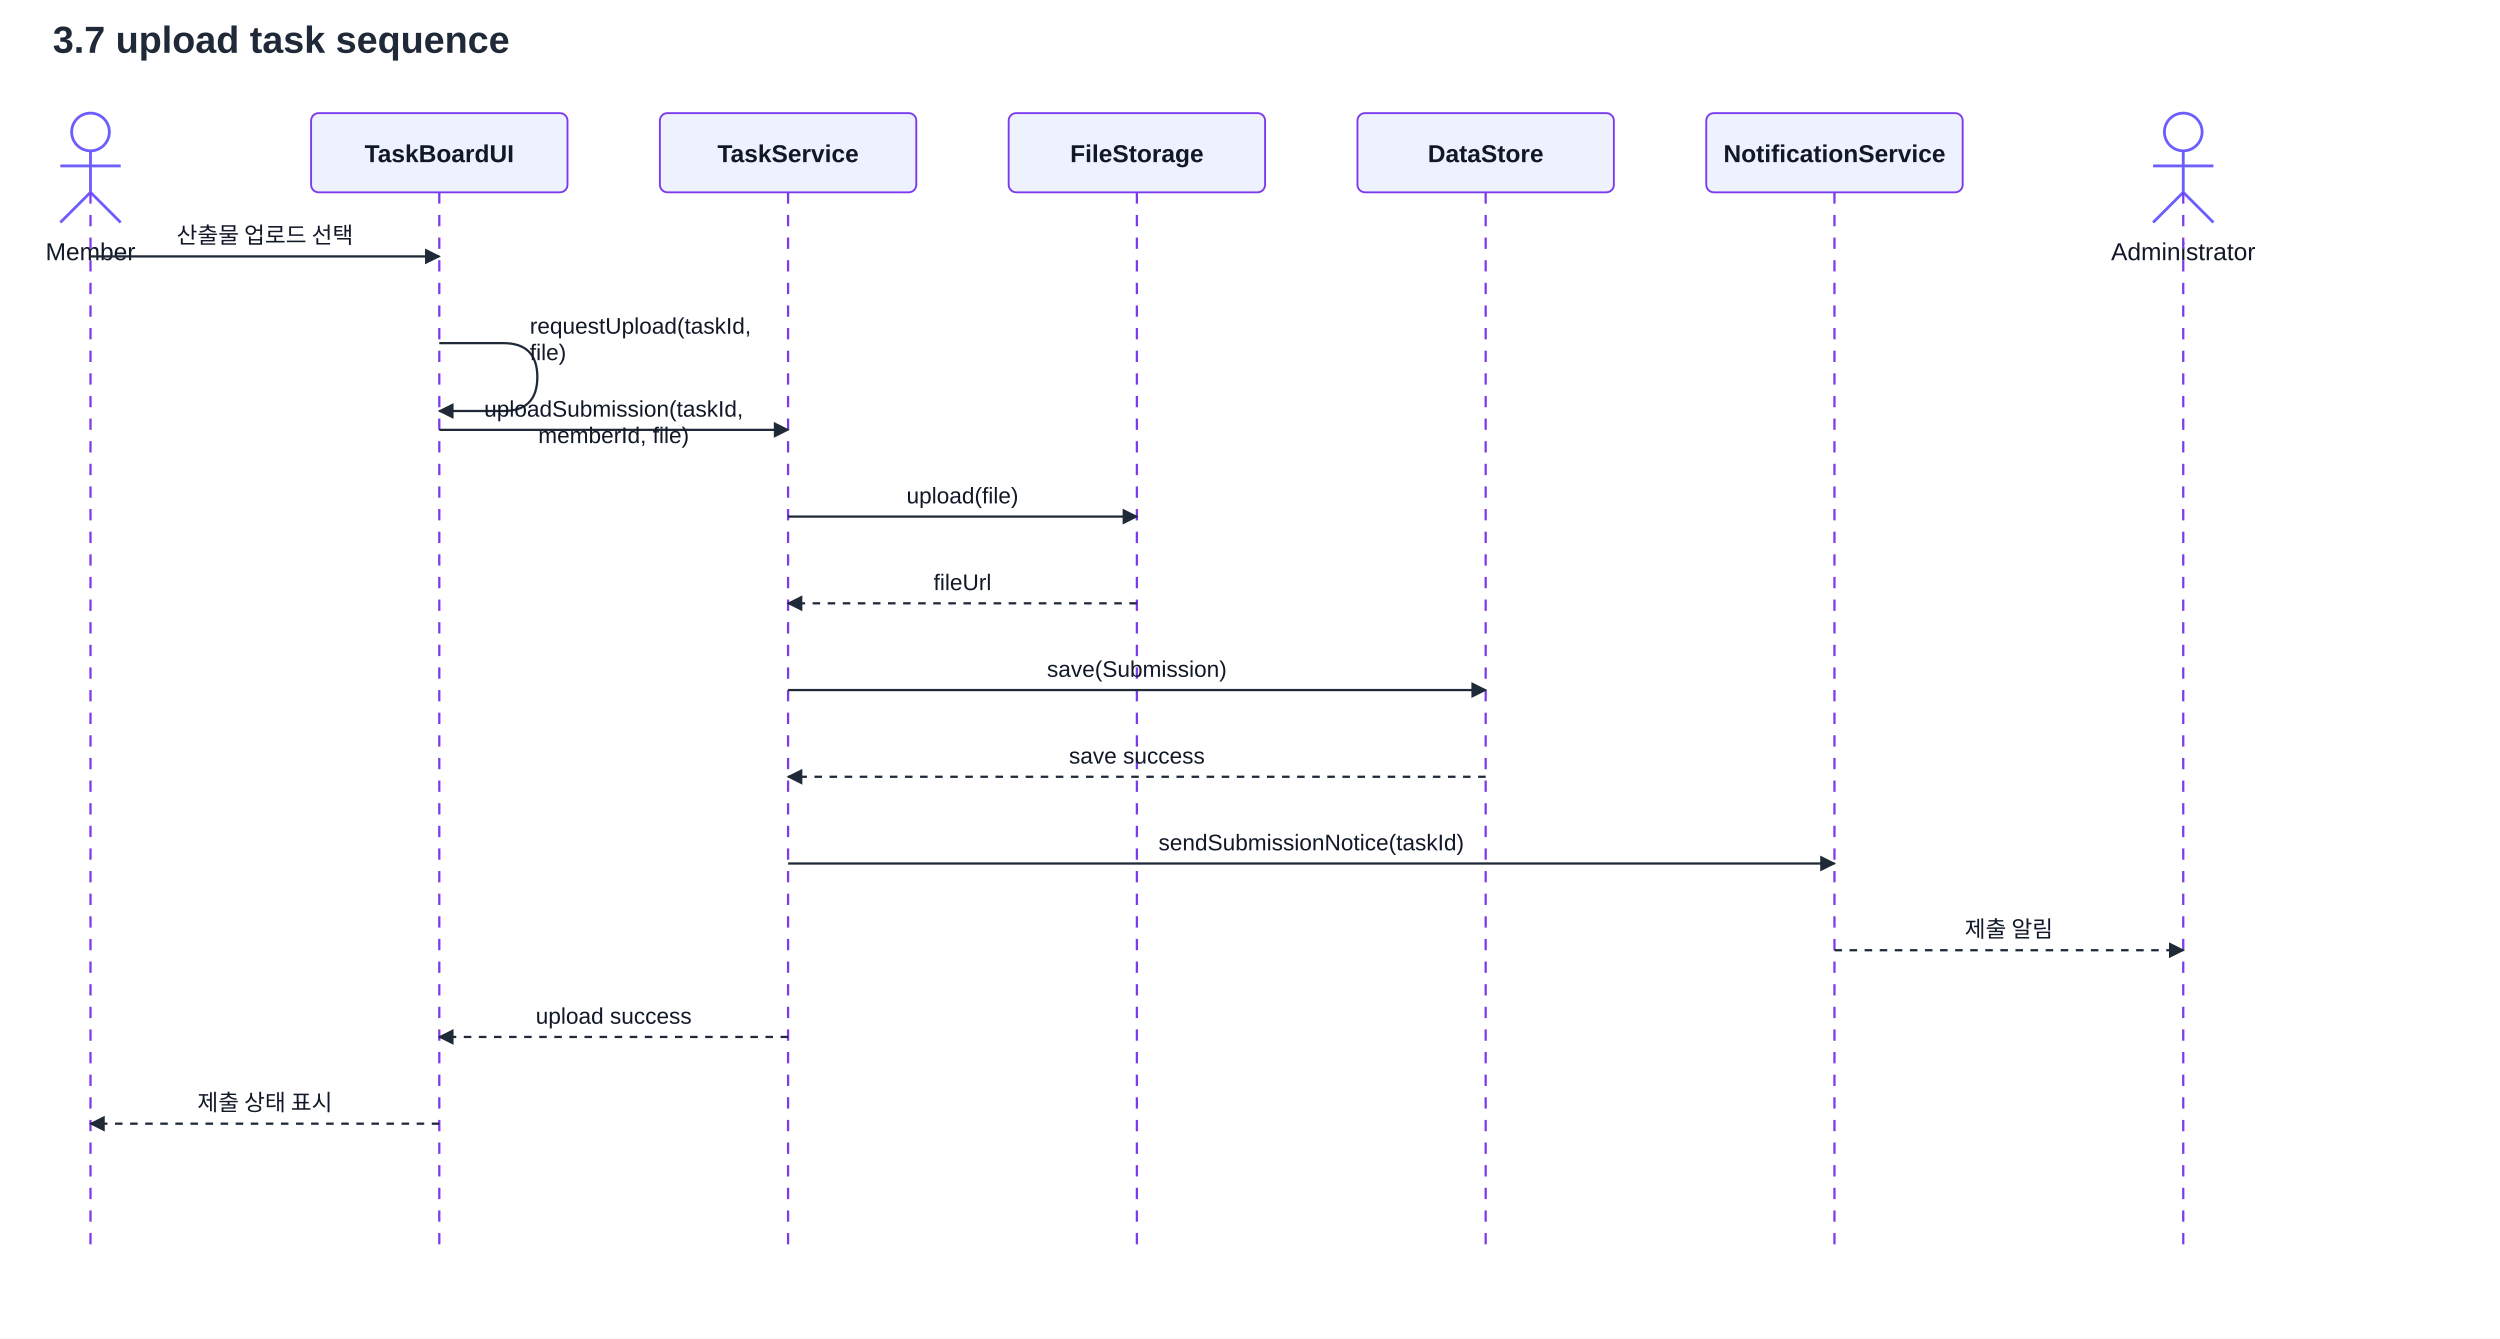
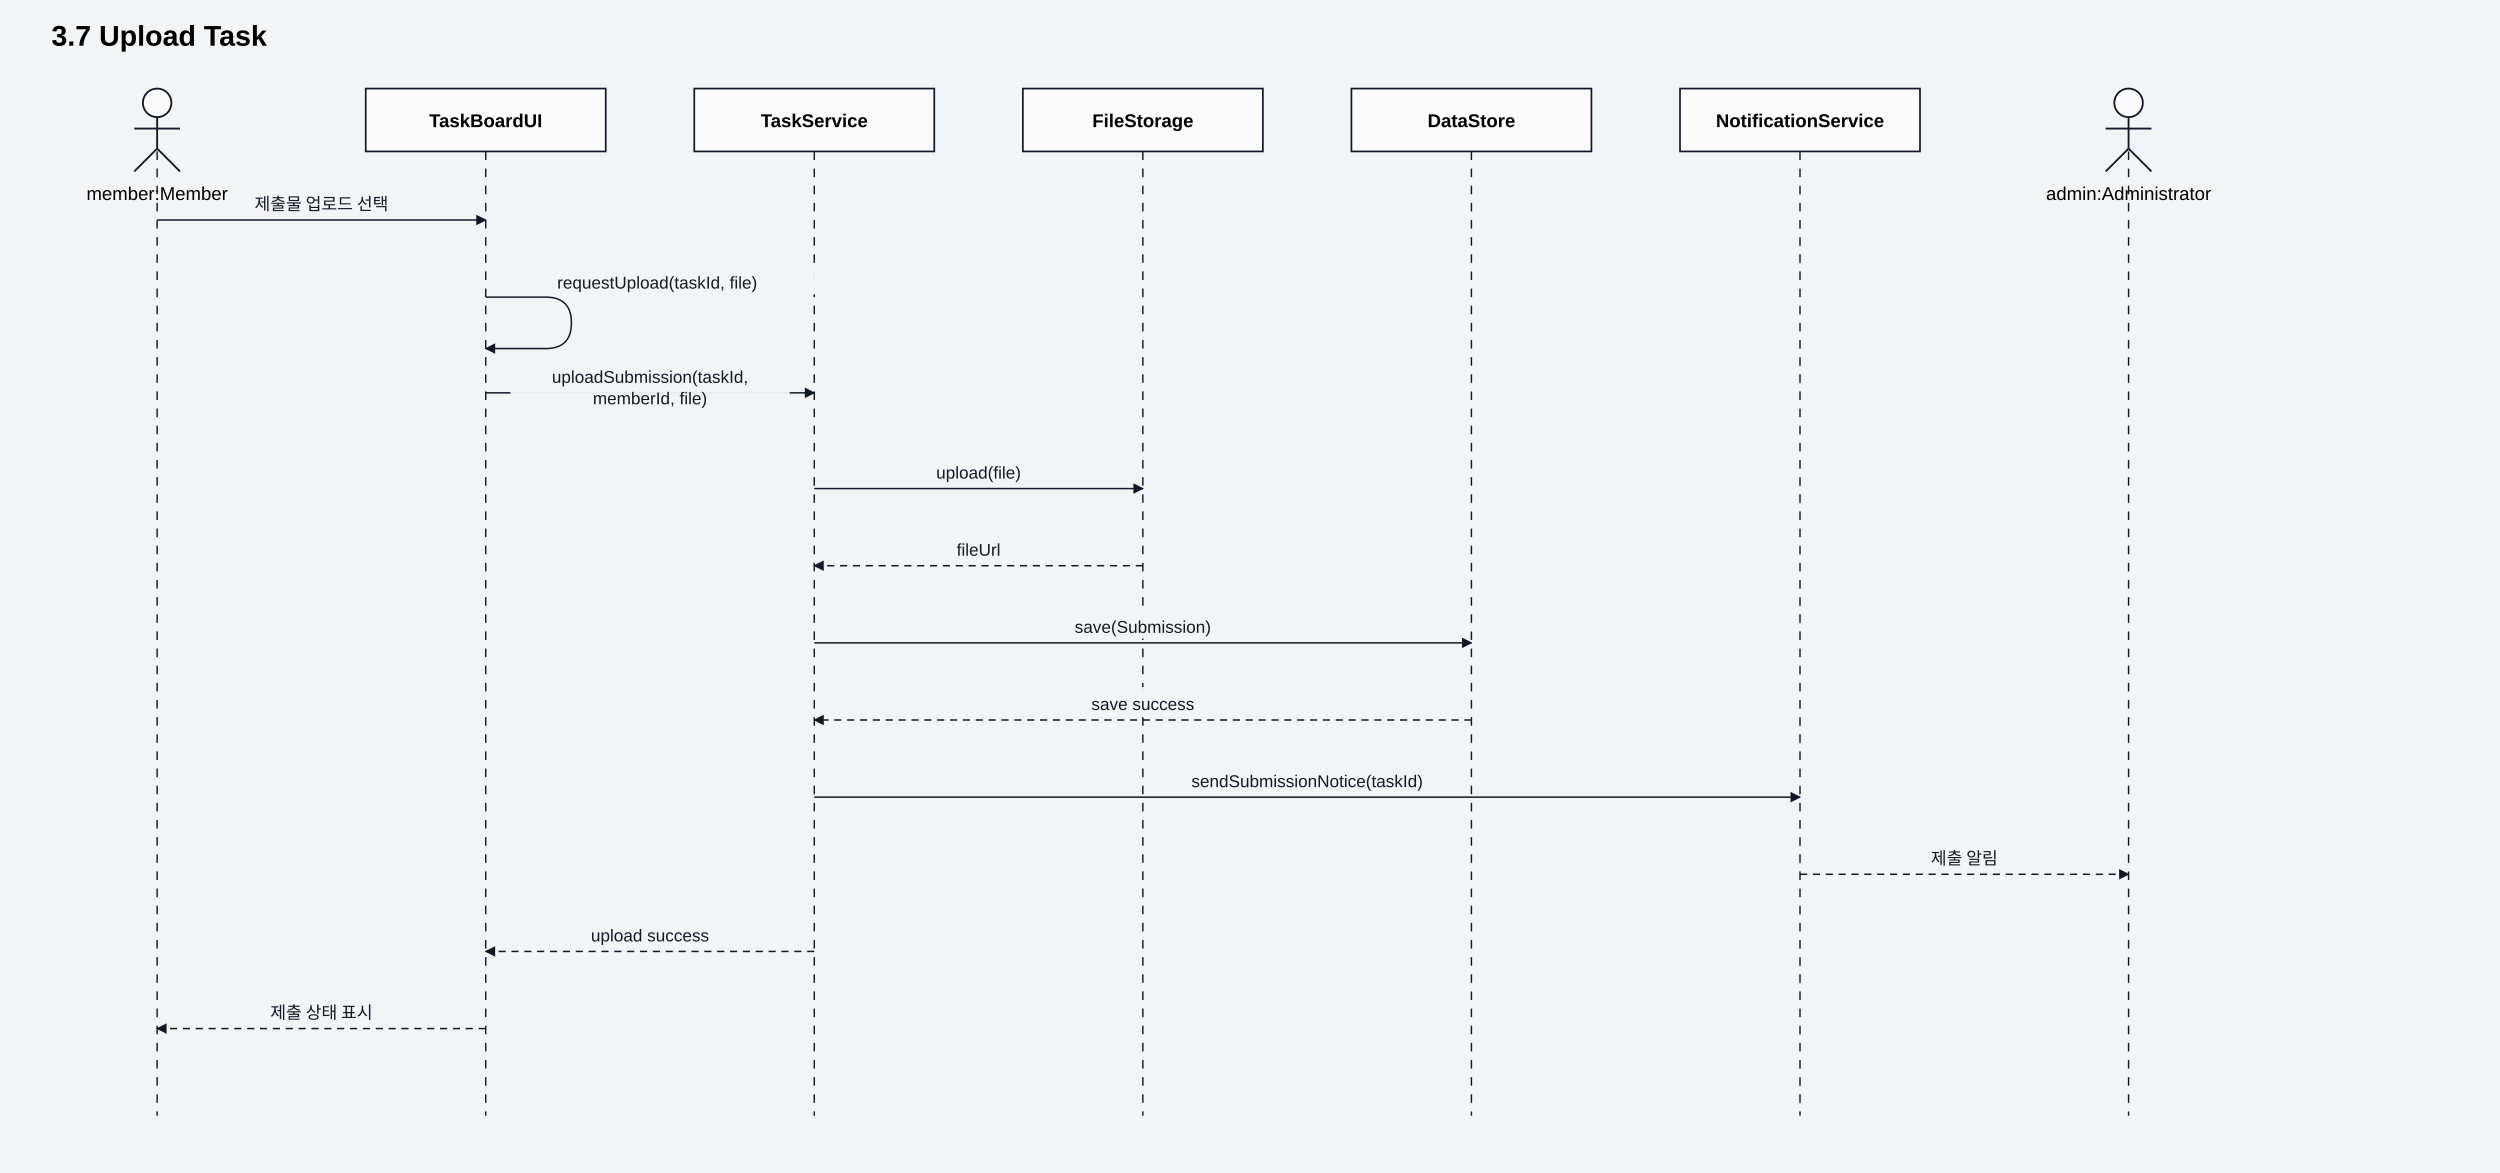
- <svg xmlns="http://www.w3.org/2000/svg" width="1326" height="710" viewBox="0 0 1326 710">
+ <svg xmlns="http://www.w3.org/2000/svg" width="1750" height="821" viewBox="0 0 1750 821">
  <defs>
-     <marker id="arrow" viewBox="0 0 10 10" refX="9" refY="5" markerWidth="7" markerHeight="7" orient="auto-start-reverse">
-       <path d="M0 0 L10 5 L0 10 z" fill="#1f2937" />
+     <marker id="arrow" viewBox="0 0 10 10" refX="9" refY="5" markerWidth="7" markerHeight="7" orient="auto">
+       <path d="M0 0 L10 5 L0 10 z" fill="#111827" />
+     </marker>
+     <marker id="hollowArrow" viewBox="0 0 10 10" refX="9" refY="5" markerWidth="7" markerHeight="7" orient="auto">
+       <path d="M0 0 L10 5 L0 10 z" fill="#fbfbfb" stroke="#111827" />
+     </marker>
+     <marker id="diamond" viewBox="0 0 16 10" refX="1" refY="5" markerWidth="11" markerHeight="9" orient="auto">
+       <path d="M1 5 L8 1 L15 5 L8 9 z" fill="#111827" stroke="#111827" />
    </marker>
  </defs>
-   <rect width="100%" height="100%" fill="#ffffff" />
-   <text x="28" y="28" font-family="Arial, sans-serif" font-size="20" font-weight="700" fill="#1f2937">3.7 upload task sequence</text>
-   <circle cx="48" cy="70" r="10" fill="#fff" stroke="#6d5dfc" stroke-width="1.5" />
-   <line x1="48" y1="80" x2="48" y2="102" stroke="#6d5dfc" stroke-width="1.5" />
-   <line x1="32" y1="88" x2="64" y2="88" stroke="#6d5dfc" stroke-width="1.5" />
-   <line x1="48" y1="102" x2="32" y2="118" stroke="#6d5dfc" stroke-width="1.5" />
-   <line x1="48" y1="102" x2="64" y2="118" stroke="#6d5dfc" stroke-width="1.5" />
-   <text x="48" y="138" text-anchor="middle" font-family="Arial, sans-serif" font-size="13" fill="#111827">Member</text>
-   <line x1="48" y1="102" x2="48" y2="662" stroke="#7c3aed" stroke-width="1.2" stroke-dasharray="6 6" />
-   <rect x="165" y="60" width="136" height="42" rx="4" fill="#eef2ff" stroke="#7c3aed" stroke-width="1" />
-   <text x="233" y="86" text-anchor="middle" font-family="Arial, sans-serif" font-size="13" font-weight="700" fill="#111827">TaskBoardUI</text>
-   <line x1="233" y1="102" x2="233" y2="662" stroke="#7c3aed" stroke-width="1.2" stroke-dasharray="6 6" />
-   <rect x="350" y="60" width="136" height="42" rx="4" fill="#eef2ff" stroke="#7c3aed" stroke-width="1" />
-   <text x="418" y="86" text-anchor="middle" font-family="Arial, sans-serif" font-size="13" font-weight="700" fill="#111827">TaskService</text>
-   <line x1="418" y1="102" x2="418" y2="662" stroke="#7c3aed" stroke-width="1.2" stroke-dasharray="6 6" />
-   <rect x="535" y="60" width="136" height="42" rx="4" fill="#eef2ff" stroke="#7c3aed" stroke-width="1" />
-   <text x="603" y="86" text-anchor="middle" font-family="Arial, sans-serif" font-size="13" font-weight="700" fill="#111827">FileStorage</text>
-   <line x1="603" y1="102" x2="603" y2="662" stroke="#7c3aed" stroke-width="1.2" stroke-dasharray="6 6" />
-   <rect x="720" y="60" width="136" height="42" rx="4" fill="#eef2ff" stroke="#7c3aed" stroke-width="1" />
-   <text x="788" y="86" text-anchor="middle" font-family="Arial, sans-serif" font-size="13" font-weight="700" fill="#111827">DataStore</text>
-   <line x1="788" y1="102" x2="788" y2="662" stroke="#7c3aed" stroke-width="1.2" stroke-dasharray="6 6" />
-   <rect x="905" y="60" width="136" height="42" rx="4" fill="#eef2ff" stroke="#7c3aed" stroke-width="1" />
-   <text x="973" y="86" text-anchor="middle" font-family="Arial, sans-serif" font-size="13" font-weight="700" fill="#111827">NotificationService</text>
-   <line x1="973" y1="102" x2="973" y2="662" stroke="#7c3aed" stroke-width="1.2" stroke-dasharray="6 6" />
-   <circle cx="1158" cy="70" r="10" fill="#fff" stroke="#6d5dfc" stroke-width="1.5" />
-   <line x1="1158" y1="80" x2="1158" y2="102" stroke="#6d5dfc" stroke-width="1.5" />
-   <line x1="1142" y1="88" x2="1174" y2="88" stroke="#6d5dfc" stroke-width="1.5" />
-   <line x1="1158" y1="102" x2="1142" y2="118" stroke="#6d5dfc" stroke-width="1.5" />
-   <line x1="1158" y1="102" x2="1174" y2="118" stroke="#6d5dfc" stroke-width="1.5" />
-   <text x="1158" y="138" text-anchor="middle" font-family="Arial, sans-serif" font-size="13" fill="#111827">Administrator</text>
-   <line x1="1158" y1="102" x2="1158" y2="662" stroke="#7c3aed" stroke-width="1.2" stroke-dasharray="6 6" />
-   <line x1="48" y1="136" x2="233" y2="136" stroke="#1f2937" stroke-width="1.2" marker-end="url(#arrow)" />
-   <text x="140.5" y="129" text-anchor="middle" font-family="Arial, sans-serif" font-size="12" fill="#111827">산출물 업로드 선택</text>
-   <path d="M233 182 h34 q18 0 18 18 q0 18 -18 18 h-34" fill="none" stroke="#1f2937" stroke-width="1.2" marker-end="url(#arrow)" />
-   <text x="281" y="177" font-family="Arial, sans-serif" font-size="12" fill="#111827">requestUpload(taskId,</text>
-   <text x="281" y="191" font-family="Arial, sans-serif" font-size="12" fill="#111827">file)</text>
-   <line x1="233" y1="228" x2="418" y2="228" stroke="#1f2937" stroke-width="1.2" marker-end="url(#arrow)" />
-   <text x="325.5" y="221" text-anchor="middle" font-family="Arial, sans-serif" font-size="12" fill="#111827">uploadSubmission(taskId,</text>
-   <text x="325.5" y="235" text-anchor="middle" font-family="Arial, sans-serif" font-size="12" fill="#111827">memberId, file)</text>
-   <line x1="418" y1="274" x2="603" y2="274" stroke="#1f2937" stroke-width="1.2" marker-end="url(#arrow)" />
-   <text x="510.5" y="267" text-anchor="middle" font-family="Arial, sans-serif" font-size="12" fill="#111827">upload(file)</text>
-   <line x1="603" y1="320" x2="418" y2="320" stroke="#1f2937" stroke-width="1.2" marker-end="url(#arrow)" stroke-dasharray="4 4" />
-   <text x="510.5" y="313" text-anchor="middle" font-family="Arial, sans-serif" font-size="12" fill="#111827">fileUrl</text>
-   <line x1="418" y1="366" x2="788" y2="366" stroke="#1f2937" stroke-width="1.2" marker-end="url(#arrow)" />
-   <text x="603" y="359" text-anchor="middle" font-family="Arial, sans-serif" font-size="12" fill="#111827">save(Submission)</text>
-   <line x1="788" y1="412" x2="418" y2="412" stroke="#1f2937" stroke-width="1.2" marker-end="url(#arrow)" stroke-dasharray="4 4" />
-   <text x="603" y="405" text-anchor="middle" font-family="Arial, sans-serif" font-size="12" fill="#111827">save success</text>
-   <line x1="418" y1="458" x2="973" y2="458" stroke="#1f2937" stroke-width="1.2" marker-end="url(#arrow)" />
-   <text x="695.5" y="451" text-anchor="middle" font-family="Arial, sans-serif" font-size="12" fill="#111827">sendSubmissionNotice(taskId)</text>
-   <line x1="973" y1="504" x2="1158" y2="504" stroke="#1f2937" stroke-width="1.2" marker-end="url(#arrow)" stroke-dasharray="4 4" />
-   <text x="1065.5" y="497" text-anchor="middle" font-family="Arial, sans-serif" font-size="12" fill="#111827">제출 알림</text>
-   <line x1="418" y1="550" x2="233" y2="550" stroke="#1f2937" stroke-width="1.2" marker-end="url(#arrow)" stroke-dasharray="4 4" />
-   <text x="325.5" y="543" text-anchor="middle" font-family="Arial, sans-serif" font-size="12" fill="#111827">upload success</text>
-   <line x1="233" y1="596" x2="48" y2="596" stroke="#1f2937" stroke-width="1.2" marker-end="url(#arrow)" stroke-dasharray="4 4" />
-   <text x="140.5" y="589" text-anchor="middle" font-family="Arial, sans-serif" font-size="12" fill="#111827">제출 상태 표시</text>
+   <rect width="100%" height="100%" fill="#f3f4f6" />
+   <text x="36" y="32" font-family="Arial, sans-serif" font-size="20" font-weight="700">3.7 Upload Task</text>
+   <circle cx="110" cy="72" r="10" fill="#fbfbfb" stroke="#111827" stroke-width="1.3" />
+   <line x1="110" y1="82" x2="110" y2="104" stroke="#111827" stroke-width="1.3" />
+   <line x1="94" y1="90" x2="126" y2="90" stroke="#111827" stroke-width="1.3" />
+   <line x1="110" y1="104" x2="94" y2="120" stroke="#111827" stroke-width="1.3" />
+   <line x1="110" y1="104" x2="126" y2="120" stroke="#111827" stroke-width="1.3" />
+   <text x="110" y="140" text-anchor="middle" font-family="Arial, sans-serif" font-size="13">member:Member</text>
+   <line x1="110" y1="106" x2="110" y2="781" stroke="#111827" stroke-width="1" stroke-dasharray="6 6" />
+   <rect x="256" y="62" width="168" height="44" fill="#fbfbfb" stroke="#111827" stroke-width="1.2" />
+   <text x="340" y="89" text-anchor="middle" font-family="Arial, sans-serif" font-size="13" font-weight="700">TaskBoardUI</text>
+   <line x1="340" y1="106" x2="340" y2="781" stroke="#111827" stroke-width="1" stroke-dasharray="6 6" />
+   <rect x="486" y="62" width="168" height="44" fill="#fbfbfb" stroke="#111827" stroke-width="1.2" />
+   <text x="570" y="89" text-anchor="middle" font-family="Arial, sans-serif" font-size="13" font-weight="700">TaskService</text>
+   <line x1="570" y1="106" x2="570" y2="781" stroke="#111827" stroke-width="1" stroke-dasharray="6 6" />
+   <rect x="716" y="62" width="168" height="44" fill="#fbfbfb" stroke="#111827" stroke-width="1.2" />
+   <text x="800" y="89" text-anchor="middle" font-family="Arial, sans-serif" font-size="13" font-weight="700">FileStorage</text>
+   <line x1="800" y1="106" x2="800" y2="781" stroke="#111827" stroke-width="1" stroke-dasharray="6 6" />
+   <rect x="946" y="62" width="168" height="44" fill="#fbfbfb" stroke="#111827" stroke-width="1.2" />
+   <text x="1030" y="89" text-anchor="middle" font-family="Arial, sans-serif" font-size="13" font-weight="700">DataStore</text>
+   <line x1="1030" y1="106" x2="1030" y2="781" stroke="#111827" stroke-width="1" stroke-dasharray="6 6" />
+   <rect x="1176" y="62" width="168" height="44" fill="#fbfbfb" stroke="#111827" stroke-width="1.2" />
+   <text x="1260" y="89" text-anchor="middle" font-family="Arial, sans-serif" font-size="13" font-weight="700">NotificationService</text>
+   <line x1="1260" y1="106" x2="1260" y2="781" stroke="#111827" stroke-width="1" stroke-dasharray="6 6" />
+   <circle cx="1490" cy="72" r="10" fill="#fbfbfb" stroke="#111827" stroke-width="1.3" />
+   <line x1="1490" y1="82" x2="1490" y2="104" stroke="#111827" stroke-width="1.3" />
+   <line x1="1474" y1="90" x2="1506" y2="90" stroke="#111827" stroke-width="1.3" />
+   <line x1="1490" y1="104" x2="1474" y2="120" stroke="#111827" stroke-width="1.3" />
+   <line x1="1490" y1="104" x2="1506" y2="120" stroke="#111827" stroke-width="1.3" />
+   <text x="1490" y="140" text-anchor="middle" font-family="Arial, sans-serif" font-size="13">admin:Administrator</text>
+   <line x1="1490" y1="106" x2="1490" y2="781" stroke="#111827" stroke-width="1" stroke-dasharray="6 6" />
+   <line x1="110" y1="154" x2="340" y2="154" stroke="#111827" stroke-width="1.05" marker-end="url(#arrow)" />
+   <rect x="180.2" y="131" width="89.6" height="20" fill="#f3f4f6" opacity="0.96" />
+   <text x="225" y="147" text-anchor="middle" font-family="Arial, sans-serif" font-size="12" font-weight="400" fill="#111827">제출물 업로드 선택</text>
+   <path d="M340 208 h42 q18 0 18 18 q0 18 -18 18 h-42" fill="none" stroke="#111827" stroke-width="1.05" marker-end="url(#arrow)" />
+   <rect x="387" y="186" width="218.12" height="20" fill="#f3f4f6" opacity="0.96" />
+   <text x="390" y="202" text-anchor="start" font-family="Arial, sans-serif" font-size="12" font-weight="400" fill="#111827">requestUpload(taskId, file)</text>
+   <line x1="340" y1="275" x2="570" y2="275" stroke="#111827" stroke-width="1.05" marker-end="url(#arrow)" />
+   <rect x="357.28" y="252" width="195.44" height="35" fill="#f3f4f6" opacity="0.96" />
+   <text x="455" y="268" text-anchor="middle" font-family="Arial, sans-serif" font-size="12" font-weight="400" fill="#111827">uploadSubmission(taskId,</text>
+   <text x="455" y="283" text-anchor="middle" font-family="Arial, sans-serif" font-size="12" font-weight="400" fill="#111827">memberId, file)</text>
+   <line x1="570" y1="342" x2="800" y2="342" stroke="#111827" stroke-width="1.05" marker-end="url(#arrow)" />
+   <rect x="632.64" y="319" width="104.72" height="20" fill="#f3f4f6" opacity="0.96" />
+   <text x="685" y="335" text-anchor="middle" font-family="Arial, sans-serif" font-size="12" font-weight="400" fill="#111827">upload(file)</text>
+   <line x1="800" y1="396" x2="570" y2="396" stroke="#111827" stroke-width="1.05" marker-end="url(#arrow)" stroke-dasharray="5 4" />
+   <rect x="651.54" y="373" width="66.92" height="20" fill="#f3f4f6" opacity="0.96" />
+   <text x="685" y="389" text-anchor="middle" font-family="Arial, sans-serif" font-size="12" font-weight="400" fill="#111827">fileUrl</text>
+   <line x1="570" y1="450" x2="1030" y2="450" stroke="#111827" stroke-width="1.05" marker-end="url(#arrow)" />
+   <rect x="732.52" y="427" width="134.96" height="20" fill="#f3f4f6" opacity="0.96" />
+   <text x="800" y="443" text-anchor="middle" font-family="Arial, sans-serif" font-size="12" font-weight="400" fill="#111827">save(Submission)</text>
+   <line x1="1030" y1="504" x2="570" y2="504" stroke="#111827" stroke-width="1.05" marker-end="url(#arrow)" stroke-dasharray="5 4" />
+   <rect x="747.64" y="481" width="104.72" height="20" fill="#f3f4f6" opacity="0.96" />
+   <text x="800" y="497" text-anchor="middle" font-family="Arial, sans-serif" font-size="12" font-weight="400" fill="#111827">save success</text>
+   <line x1="570" y1="558" x2="1260" y2="558" stroke="#111827" stroke-width="1.05" marker-end="url(#arrow)" />
+   <rect x="802.16" y="535" width="225.68" height="20" fill="#f3f4f6" opacity="0.96" />
+   <text x="915" y="551" text-anchor="middle" font-family="Arial, sans-serif" font-size="12" font-weight="400" fill="#111827">sendSubmissionNotice(taskId)</text>
+   <line x1="1260" y1="612" x2="1490" y2="612" stroke="#111827" stroke-width="1.05" marker-end="url(#arrow)" stroke-dasharray="5 4" />
+   <rect x="1348" y="589" width="54" height="20" fill="#f3f4f6" opacity="0.96" />
+   <text x="1375" y="605" text-anchor="middle" font-family="Arial, sans-serif" font-size="12" font-weight="400" fill="#111827">제출 알림</text>
+   <line x1="570" y1="666" x2="340" y2="666" stroke="#111827" stroke-width="1.05" marker-end="url(#arrow)" stroke-dasharray="5 4" />
+   <rect x="395.08" y="643" width="119.84" height="20" fill="#f3f4f6" opacity="0.96" />
+   <text x="455" y="659" text-anchor="middle" font-family="Arial, sans-serif" font-size="12" font-weight="400" fill="#111827">upload success</text>
+   <line x1="340" y1="720" x2="110" y2="720" stroke="#111827" stroke-width="1.05" marker-end="url(#arrow)" stroke-dasharray="5 4" />
+   <rect x="187.76" y="697" width="74.48" height="20" fill="#f3f4f6" opacity="0.96" />
+   <text x="225" y="713" text-anchor="middle" font-family="Arial, sans-serif" font-size="12" font-weight="400" fill="#111827">제출 상태 표시</text>
</svg>
